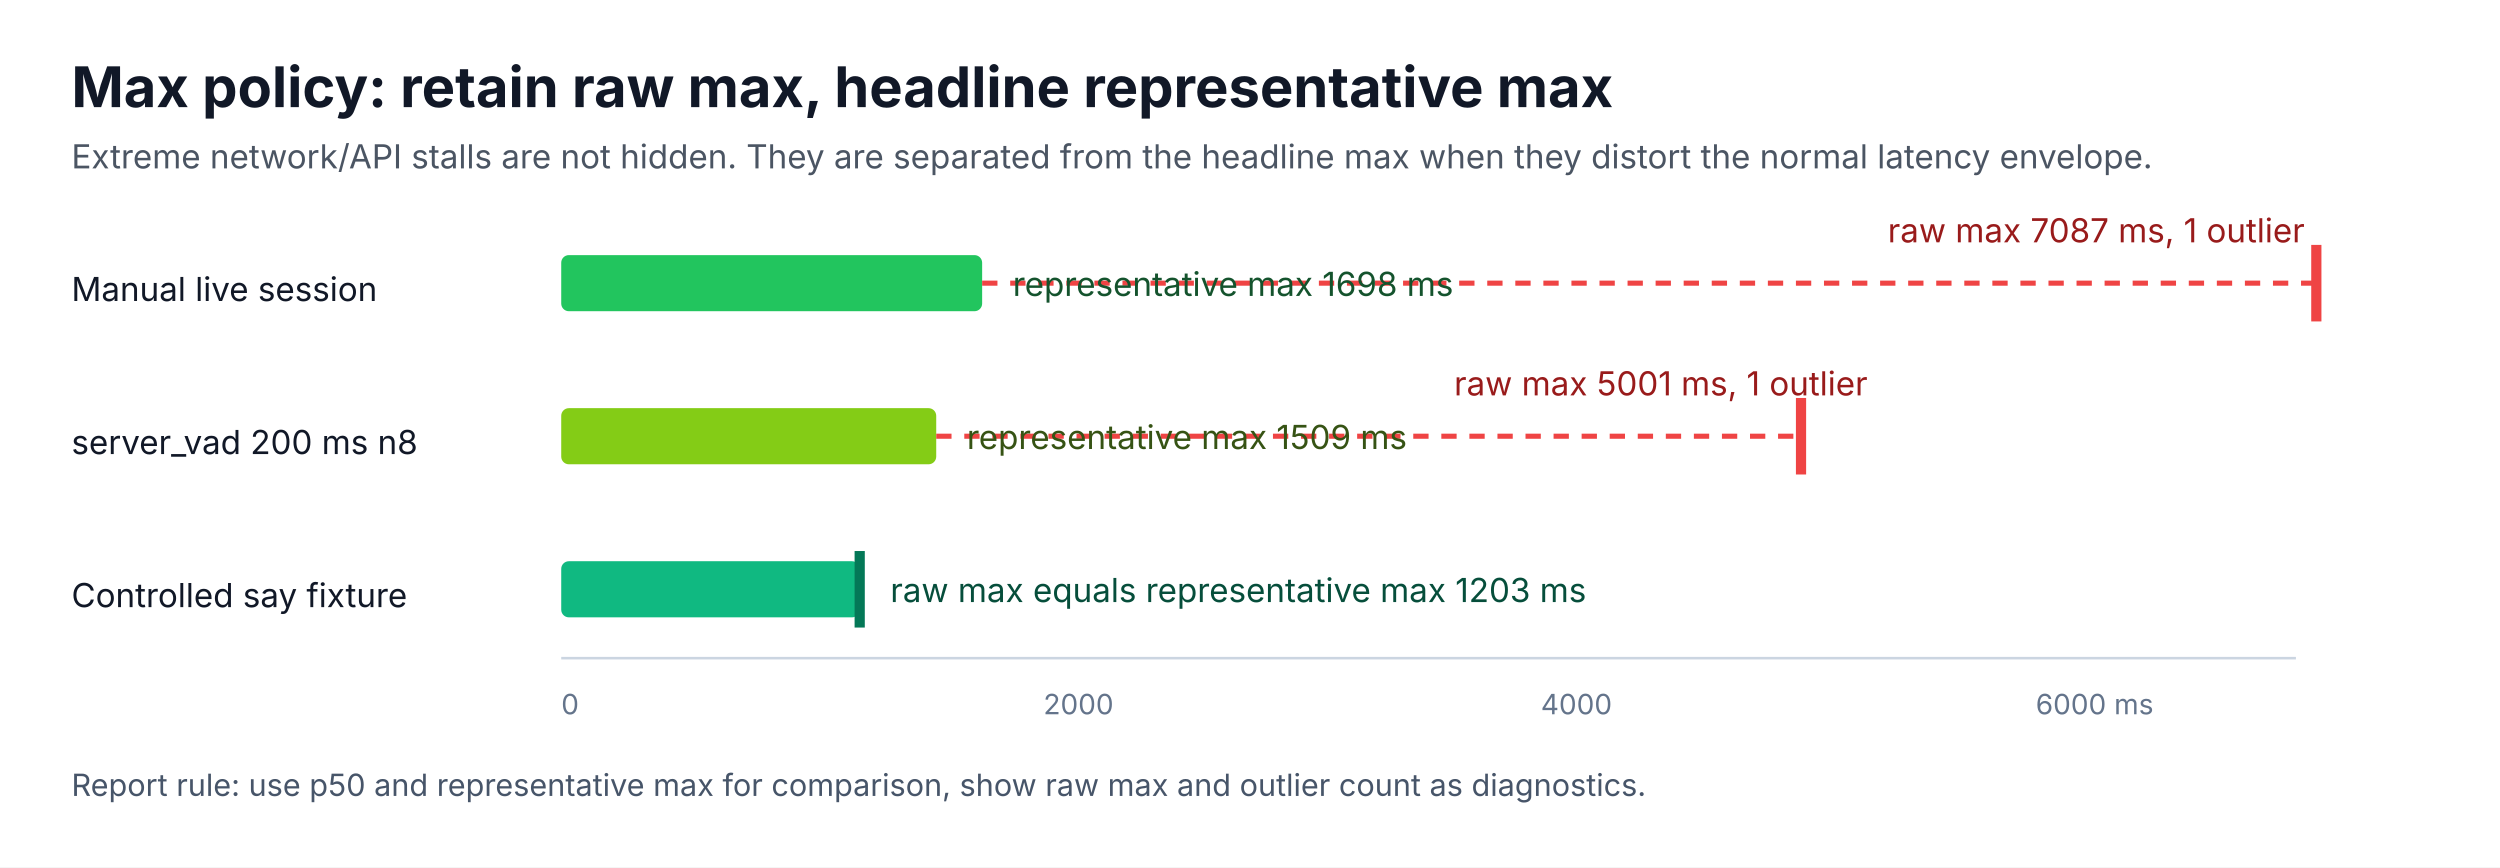
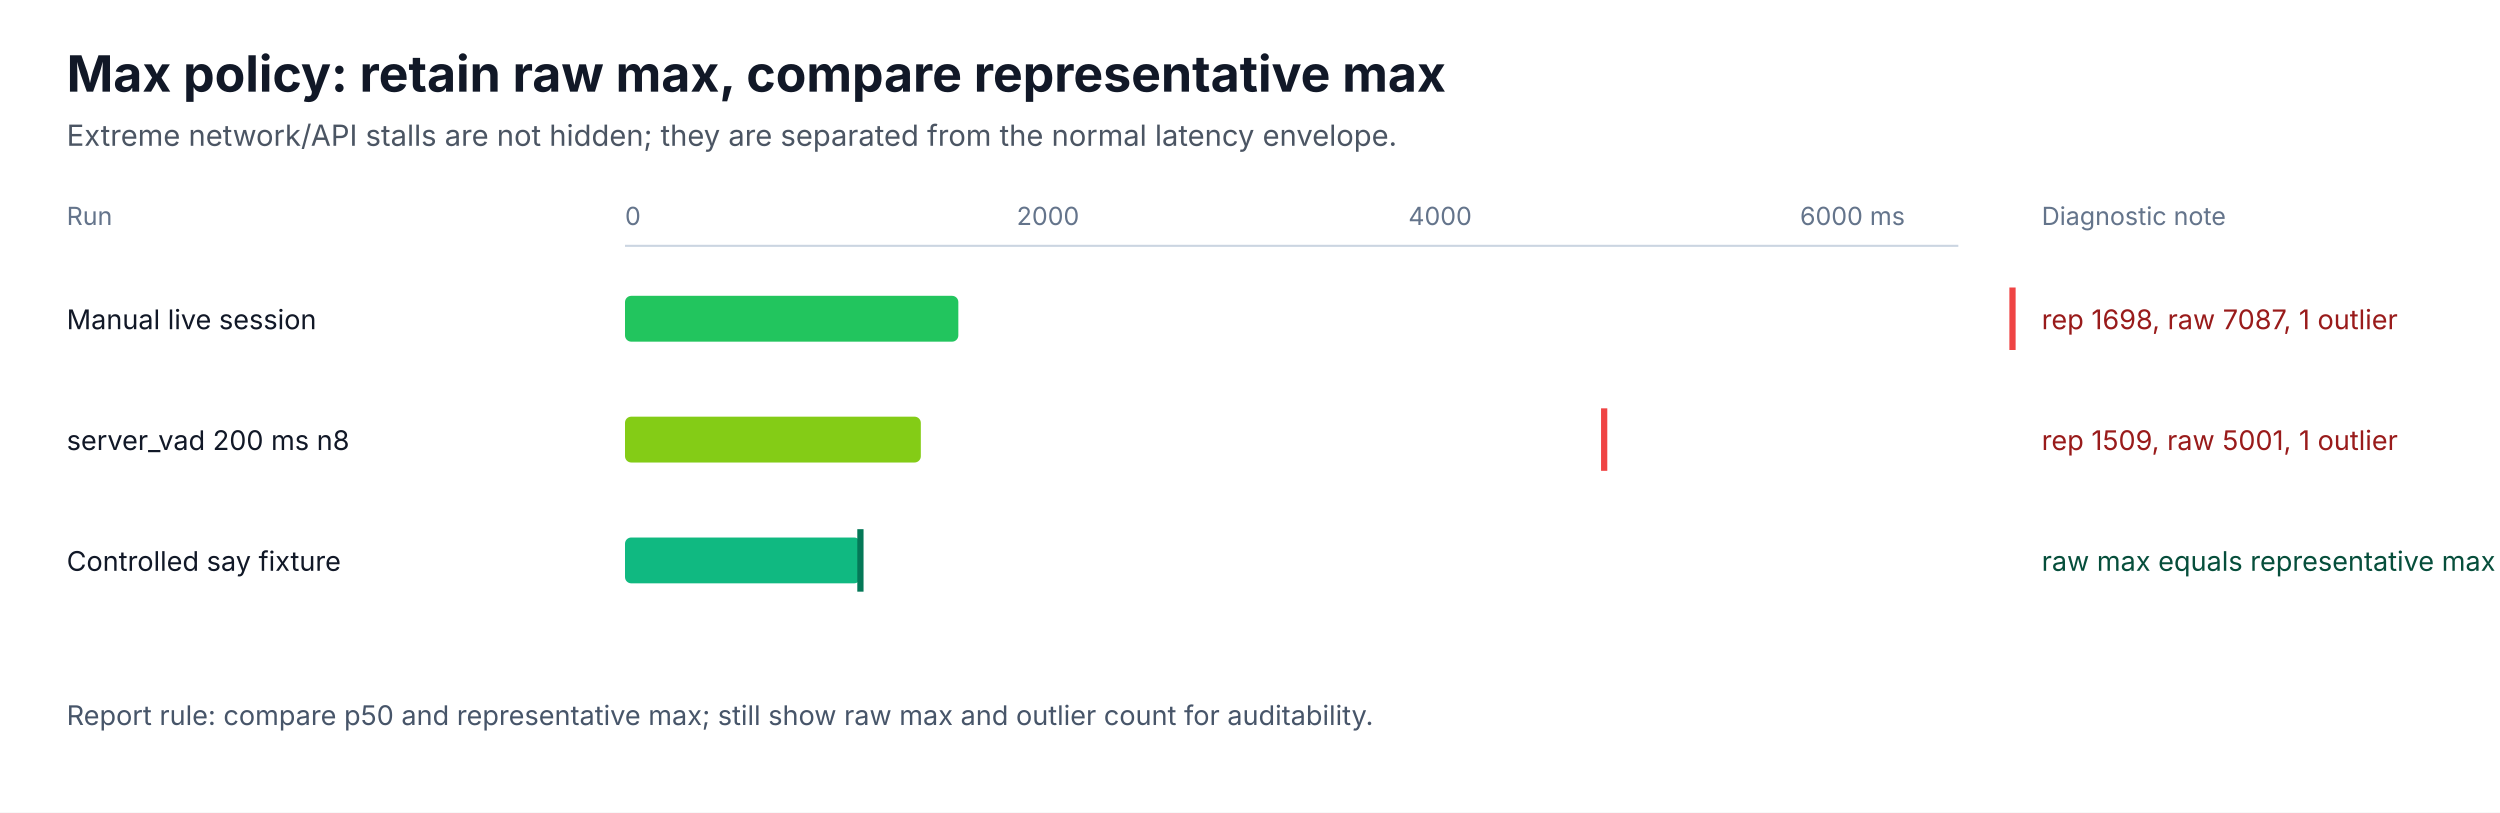
- <svg xmlns="http://www.w3.org/2000/svg" width="980" height="340" role="img" aria-labelledby="title desc">
-   <rect width="980" height="340" fill="#ffffff" />
-   <text x="28" y="42" font-family="Inter, Arial, sans-serif" font-size="22" font-weight="700" fill="#111827">Max policy: retain raw max, headline representative max</text>
-   <text x="28" y="66" font-family="Inter, Arial, sans-serif" font-size="13" fill="#4b5563">Extreme network/API stalls are not hidden. They are separated from the headline max when they distort the normal latency envelope.</text>
-   <line x1="220" y1="258" x2="900" y2="258" stroke="#cbd5e1" />
-   <text x="220" y="280" font-family="Inter, Arial, sans-serif" font-size="11" fill="#64748b">0</text>
-   <text x="409" y="280" font-family="Inter, Arial, sans-serif" font-size="11" fill="#64748b">2000</text>
-   <text x="604" y="280" font-family="Inter, Arial, sans-serif" font-size="11" fill="#64748b">4000</text>
-   <text x="798" y="280" font-family="Inter, Arial, sans-serif" font-size="11" fill="#64748b">6000 ms</text>
+ <svg xmlns="http://www.w3.org/2000/svg" width="1200" height="390" viewBox="0 0 1200 390" role="img" aria-labelledby="title desc">
+   <rect width="1200" height="390" fill="#ffffff" />
+   <text x="32" y="44" font-family="Inter, Arial, sans-serif" font-size="24" font-weight="700" fill="#111827">Max policy: retain raw max, compare representative max</text>
+   <text x="32" y="70" font-family="Inter, Arial, sans-serif" font-size="14" fill="#4b5563">Extreme network/API stalls are not hidden; they are separated from the normal latency envelope.</text>
+   <g font-family="Inter, Arial, sans-serif" font-size="12">
+     <text x="32" y="108" fill="#64748b">Run</text>
+     <text x="300" y="108" fill="#64748b">0</text>
+     <text x="488" y="108" fill="#64748b">2000</text>
+     <text x="676" y="108" fill="#64748b">4000</text>
+     <text x="864" y="108" fill="#64748b">6000 ms</text>
+     <text x="980" y="108" fill="#64748b">Diagnostic note</text>
+     <line x1="300" y1="118" x2="940" y2="118" stroke="#cbd5e1" />
+   </g>
  <g font-family="Inter, Arial, sans-serif" font-size="13">
-     <text x="28" y="118" fill="#111827">Manual live session</text>
-     <rect x="220" y="100" width="165" height="22" rx="3" fill="#22c55e" />
-     <line x1="908" y1="96" x2="908" y2="126" stroke="#ef4444" stroke-width="4" />
-     <line x1="385" y1="111" x2="908" y2="111" stroke="#ef4444" stroke-width="2" stroke-dasharray="6 5" />
-     <text x="397" y="116" fill="#14532d">representative max 1698 ms</text>
-     <text x="740" y="95" fill="#991b1b">raw max 7087 ms, 1 outlier</text>
-     <text x="28" y="178" fill="#111827">server_vad 200 ms n8</text>
-     <rect x="220" y="160" width="147" height="22" rx="3" fill="#84cc16" />
-     <line x1="706" y1="156" x2="706" y2="186" stroke="#ef4444" stroke-width="4" />
-     <line x1="367" y1="171" x2="706" y2="171" stroke="#ef4444" stroke-width="2" stroke-dasharray="6 5" />
-     <text x="379" y="176" fill="#365314">representative max 1509 ms</text>
-     <text x="570" y="155" fill="#991b1b">raw max 5001 ms, 1 outlier</text>
-     <text x="28" y="238" fill="#111827">Controlled say fixture</text>
-     <rect x="220" y="220" width="117" height="22" rx="3" fill="#10b981" />
-     <line x1="337" y1="216" x2="337" y2="246" stroke="#047857" stroke-width="4" />
-     <text x="349" y="236" fill="#064e3b">raw max equals representative max 1203 ms</text>
+     <text x="32" y="158" fill="#111827">Manual live session</text>
+     <rect x="300" y="142" width="160" height="22" rx="3" fill="#22c55e" />
+     <line x1="966" y1="138" x2="966" y2="168" stroke="#ef4444" stroke-width="3" />
+     <text x="980" y="158" fill="#991b1b">rep 1698, raw 7087, 1 outlier</text>
+     <text x="32" y="216" fill="#111827">server_vad 200 ms n8</text>
+     <rect x="300" y="200" width="142" height="22" rx="3" fill="#84cc16" />
+     <line x1="770" y1="196" x2="770" y2="226" stroke="#ef4444" stroke-width="3" />
+     <text x="980" y="216" fill="#991b1b">rep 1509, raw 5001, 1 outlier</text>
+     <text x="32" y="274" fill="#111827">Controlled say fixture</text>
+     <rect x="300" y="258" width="113" height="22" rx="3" fill="#10b981" />
+     <line x1="413" y1="254" x2="413" y2="284" stroke="#047857" stroke-width="3" />
+     <text x="980" y="274" fill="#064e3b">raw max equals representative max 1203</text>
  </g>
-   <text x="28" y="312" font-family="Inter, Arial, sans-serif" font-size="12" fill="#475569">Report rule: use p50 and representative max for comparison, show raw max and outlier count as diagnostics.</text>
+   <text x="32" y="348" font-family="Inter, Arial, sans-serif" font-size="13" fill="#475569">Report rule: compare p50 and representative max; still show raw max and outlier count for auditability.</text>
</svg>
